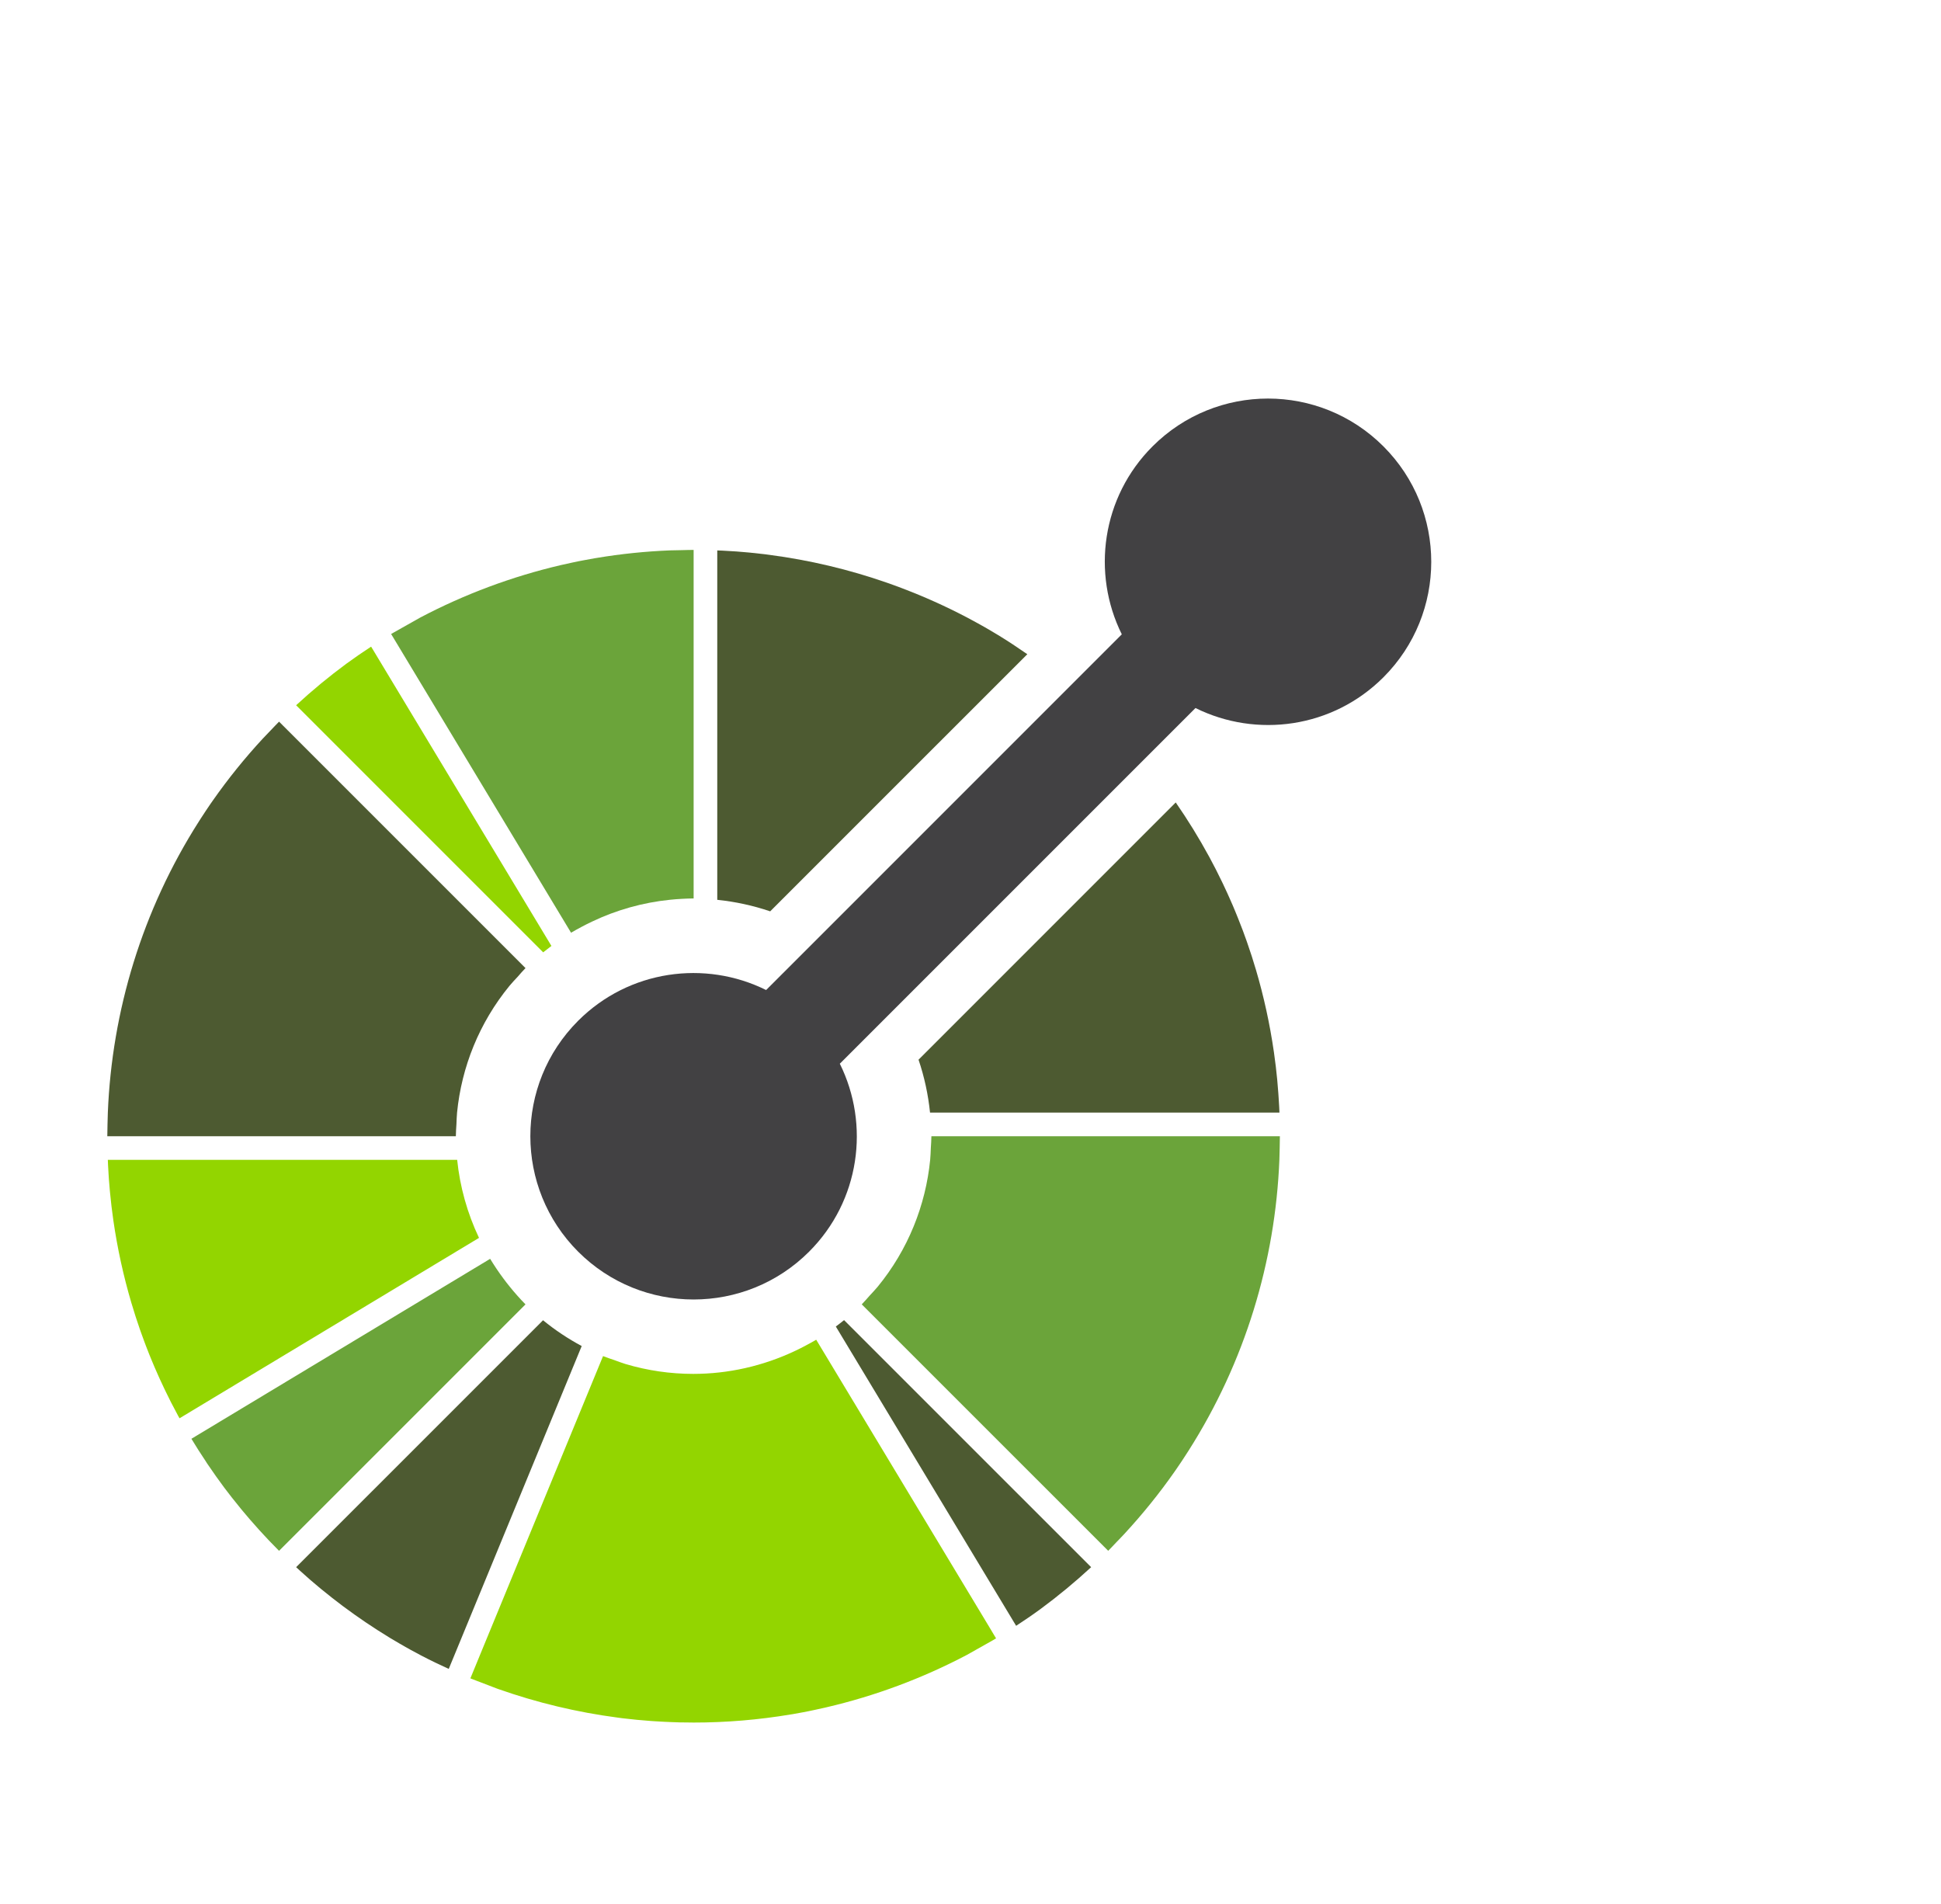
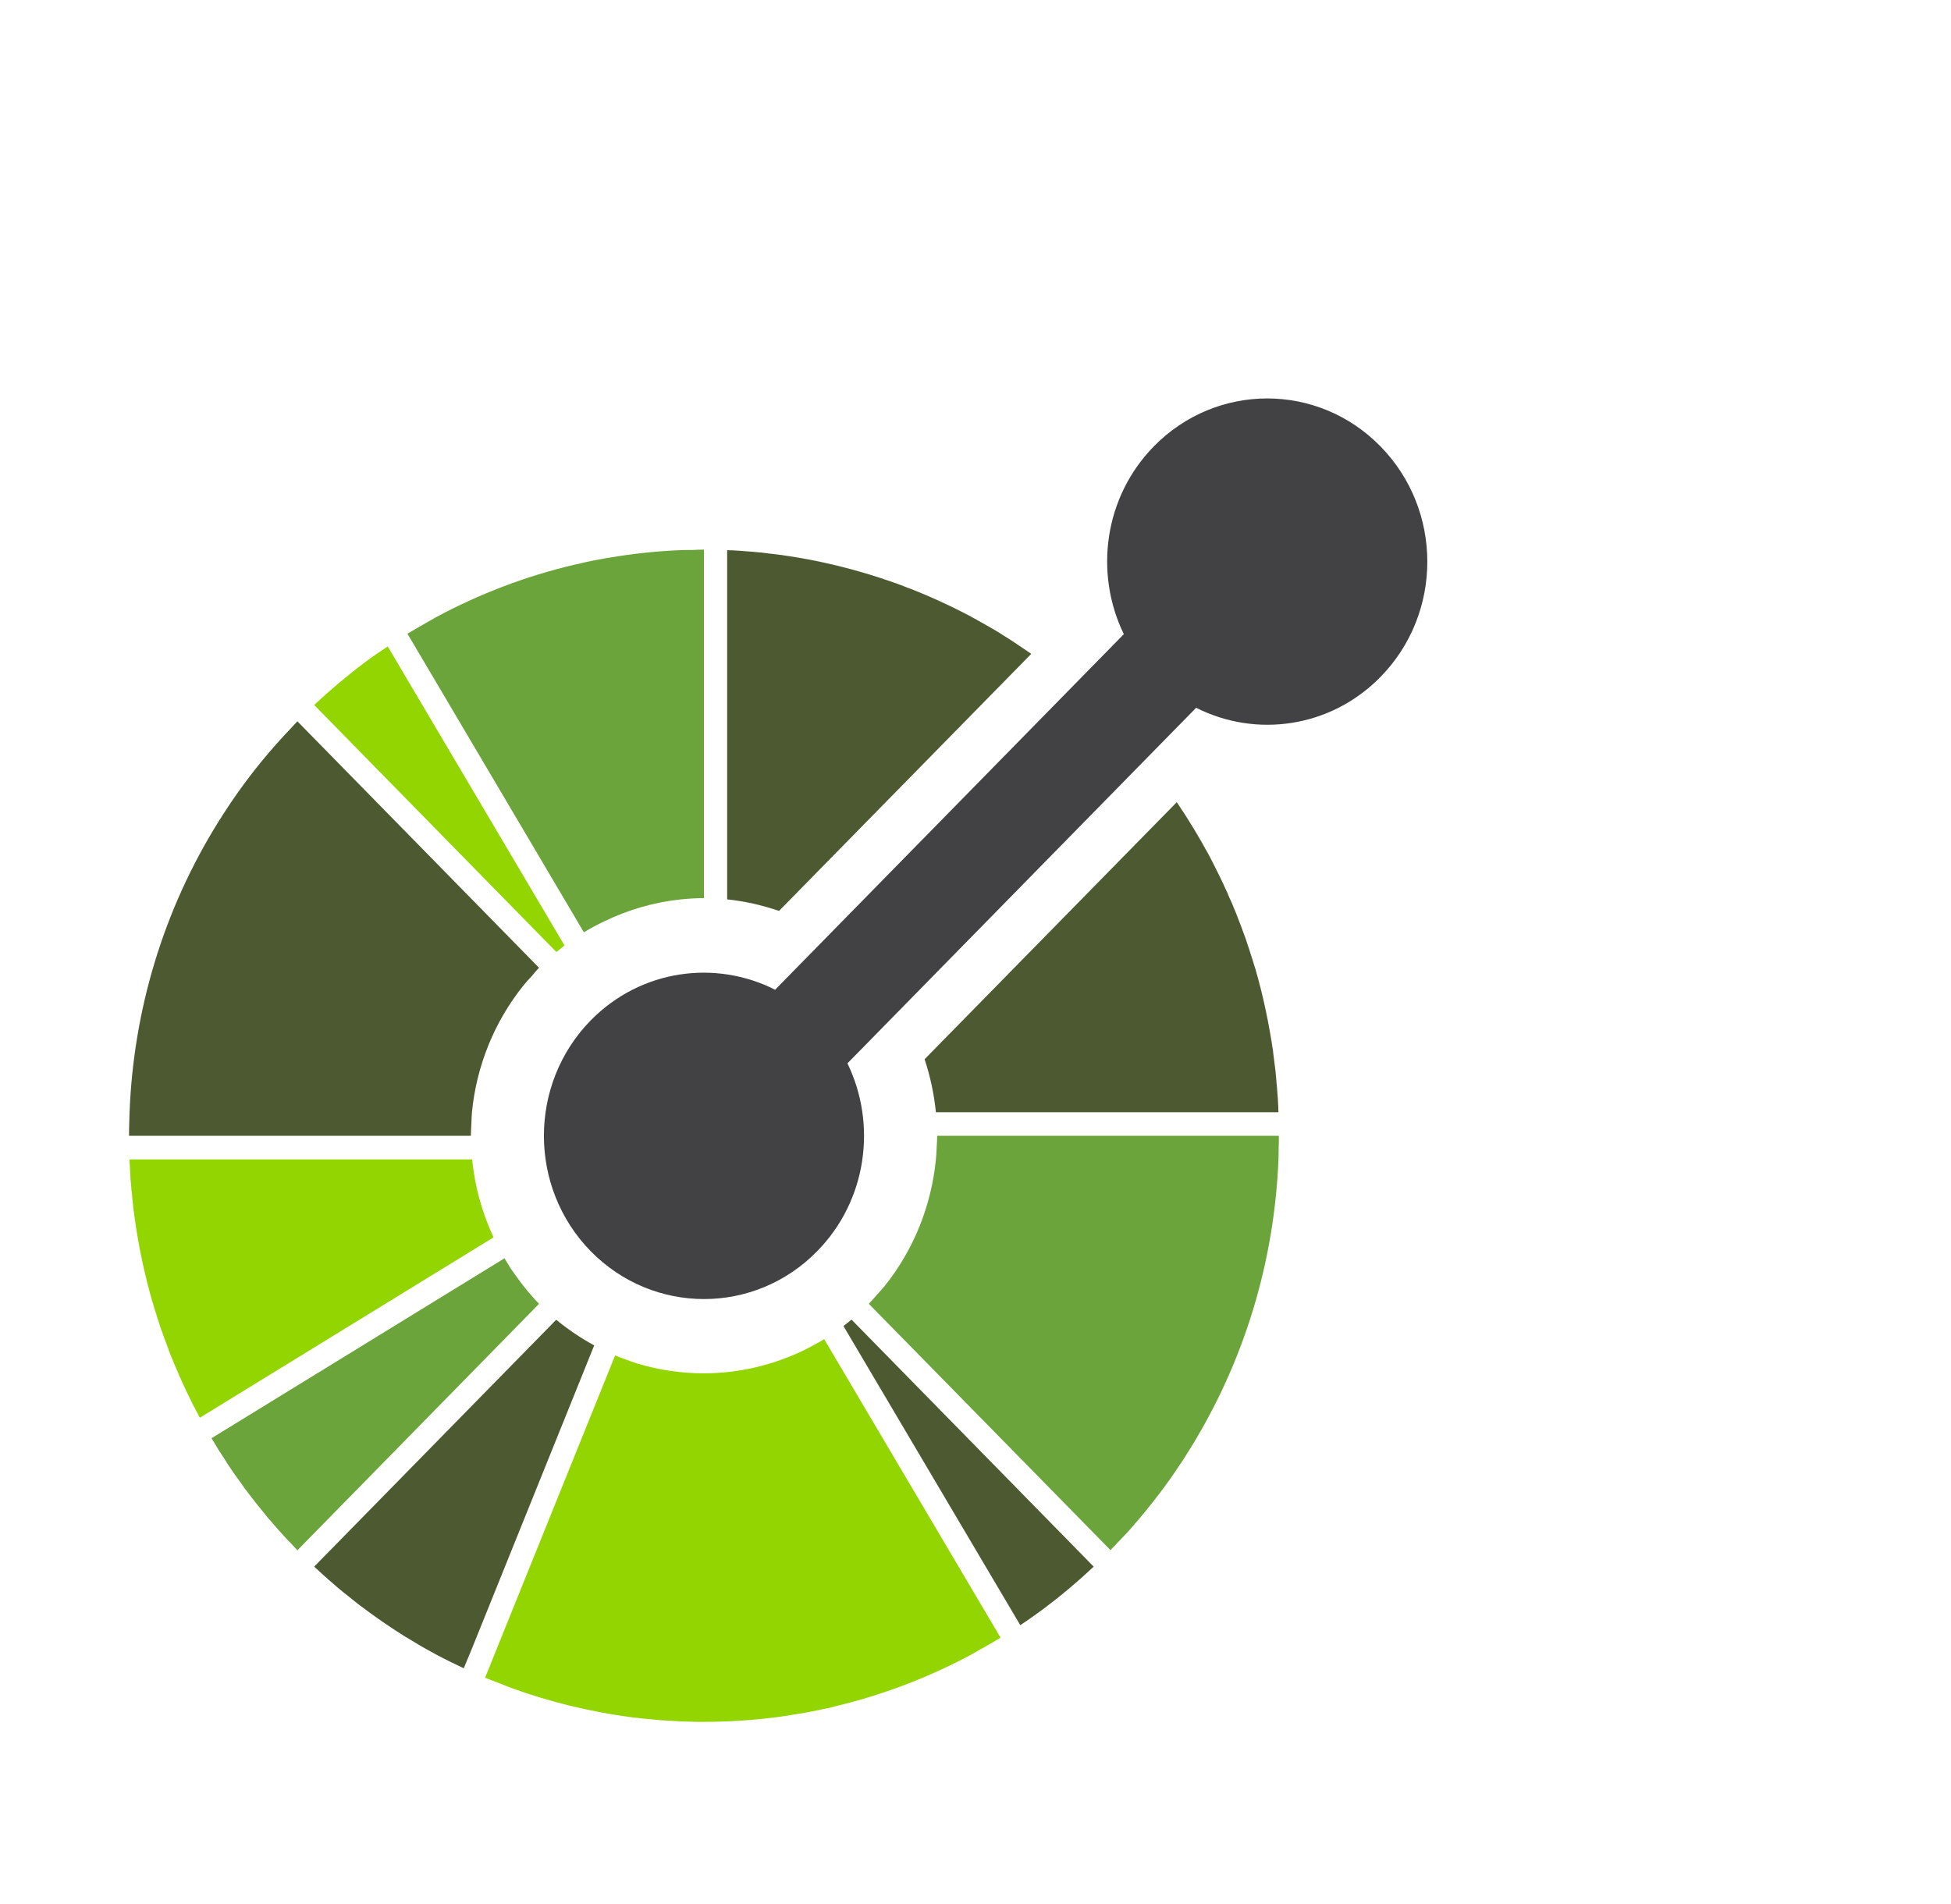
- <svg xmlns="http://www.w3.org/2000/svg" height="2452" viewBox="-48.583 -136.229 879.496 773.982" width="2500">
-   <path d="m158.57 344.93h-158.29c.03.78.05 1.55.09 2.32.06 1.49.17 2.97.26 4.46.04.64.07 1.28.12 1.91.12 1.72.27 3.44.43 5.15.04.39.07.78.11 1.15.18 1.91.39 3.82.61 5.71.01.18.03.37.06.55.25 2.04.51 4.09.81 6.12 0 .03 0 .06.01.08a266.05 266.05 0 0 0 8.18 37.4c.02.05.04.1.05.15.57 1.94 1.17 3.86 1.78 5.77.04.11.08.23.11.34s.07.22.11.34c.56 1.73 1.15 3.45 1.74 5.18.15.43.3.87.46 1.31.53 1.49 1.07 2.98 1.63 4.48.26.67.51 1.34.76 2.02.49 1.24.96 2.47 1.45 3.7.37.93.75 1.86 1.14 2.78.4.97.8 1.92 1.21 2.89.5 1.18 1.03 2.35 1.55 3.53.31.7.63 1.39.94 2.09.64 1.41 1.3 2.82 1.97 4.22.22.45.43.9.65 1.34.78 1.62 1.57 3.21 2.37 4.8.14.24.25.49.38.73.9 1.76 1.82 3.51 2.77 5.25.04.08.09.15.12.24.2.36.42.71.62 1.07l135.19-81.43.5-.3c-5.33-11.24-8.65-23.2-9.89-35.35z" fill="#93d500" />
-   <path d="m197.48 417.6-.38.38-111.5 111.49c.57.53 1.14 1.08 1.73 1.59 1.04.95 2.1 1.88 3.15 2.81.55.48 1.08.96 1.63 1.44 1.26 1.09 2.54 2.15 3.81 3.22.35.29.68.57 1.03.86a255.576 255.576 0 0 0 4.91 3.94c1.58 1.25 3.17 2.46 4.79 3.68.07.04.12.08.18.13a266.48 266.48 0 0 0 20.86 14.1c.24.16.49.3.74.46 1.37.81 2.73 1.62 4.11 2.42l2.52 1.44c.8.46 1.59.9 2.39 1.34 1.45.79 2.9 1.58 4.36 2.35.2.11.4.22.61.32 4.05 2.12 8.17 4.09 12.33 5.99l3.96-9.61 56.08-136.17.2-.5c-6.12-3.28-11.99-7.16-17.51-11.68z" fill="#4d5a31" />
-   <path d="m185.87 406.49a95.492 95.492 0 0 1 -3.48-4.1c-1-1.23-1.96-2.47-2.89-3.73-1.07-1.44-2.11-2.9-3.1-4.38-.99-1.49-1.97-2.99-2.89-4.51l-135.36 81.53c2.08 3.46 4.24 6.82 6.46 10.14.07.12.14.24.22.35.02.05.05.08.08.13.07.1.14.22.21.33.01.01.02.02.02.04.18.26.36.52.54.79.01.01.02.03.04.05s.01.01.01.02c2.35 3.47 4.77 6.89 7.26 10.23.05.07.11.14.16.21.06.07.11.14.16.21 1.09 1.43 2.17 2.86 3.29 4.28.15.19.29.37.45.55 1.14 1.47 2.31 2.92 3.5 4.35.28.34.57.68.85 1.03 1.07 1.28 2.14 2.55 3.23 3.81.47.54.95 1.09 1.43 1.62.93 1.06 1.85 2.12 2.8 3.16.52.57 1.06 1.15 1.59 1.72.24.27.48.52.73.79.69.75 1.38 1.5 2.08 2.24.28.29.58.58.86.88 1.23 1.28 2.48 2.57 3.74 3.83l111.67-111.65c-1.28-1.28-2.48-2.6-3.66-3.92z" fill="#6ba43a" />
-   <path d="m333.88 417.54c-1.23.99-2.47 1.96-3.73 2.89l.27.47 81.42 135.13c3.77-2.46 7.5-5 11.14-7.67 7.88-5.81 15.5-12.11 22.85-18.89l-111.51-111.49z" fill="#4d5a31" />
-   <path d="m400.01 557.14-2.76-4.59-76-126.13c-1.54.92-3.11 1.76-4.68 2.6-1.59.86-3.18 1.65-4.8 2.42-14.6 6.92-30.4 10.46-46.23 10.46-10.37 0-20.73-1.5-30.75-4.49-1.71-.51-3.38-1.18-5.06-1.78-1.69-.59-3.4-1.11-5.06-1.79l-56.04 136.08-2.19 5.33-1.88 4.57-.01.02c.14.06.29.11.43.17.16.06.31.11.46.18h.02c.04.02.08.03.11.04 1.32.55 2.65 1.01 3.98 1.53 1.67.65 3.33 1.31 5 1.92.86.31 1.7.67 2.55.97h.01a267.42 267.42 0 0 0 54.19 12.97c.73.09 1.44.19 2.17.29.75.09 1.51.16 2.27.25 1.42.16 2.84.32 4.27.46l1.06.09c1.75.17 3.5.32 5.24.44.6.05 1.2.07 1.79.12 1.53.1 3.06.19 4.59.26.94.06 1.88.08 2.82.12 1.22.04 2.43.09 3.65.13 1.75.04 3.52.05 5.28.06.42 0 .83.01 1.25.02 14.75 0 29.5-1.23 44.09-3.68.24-.04.49-.08.74-.11 1.54-.27 3.08-.56 4.62-.84.88-.17 1.77-.34 2.63-.51.9-.19 1.81-.37 2.71-.57 1.5-.31 3-.64 4.51-.99.27-.06.54-.11.81-.19 22.18-5.16 43.6-13.16 63.72-23.75v-.01c1.32-.69 2.61-1.48 3.92-2.2 1.56-.85 3.11-1.74 4.67-2.63 1.07-.61 2.16-1.18 3.23-1.82.01-.01.02-.02.03-.02h.01c.02-.01.03-.02.05-.03l.02-.02-.2-.33.2.33c.01 0 .02-.01.03-.01.02-.01.03-.02.05-.03.06-.04.12-.07.18-.11.34-.21.69-.41 1.04-.62zm-202.47-306.22c1.23-1 2.48-1.96 3.73-2.9l-.27-.46-81.42-135.14c-3.78 2.47-7.51 5.02-11.16 7.69-7.87 5.8-15.5 12.09-22.83 18.86l111.51 111.5z" fill="#93d500" />
-   <path d="m77.86 146.4c-1.27 1.27-2.47 2.58-3.71 3.86-1.23 1.29-2.49 2.57-3.7 3.87a266.156 266.156 0 0 0 -22.56 27.96c-.33.45-.65.93-.98 1.39-.76 1.12-1.52 2.23-2.26 3.35-.78 1.16-1.55 2.34-2.3 3.51-.28.43-.56.87-.83 1.3-25.65 40.23-39.39 85.86-41.24 131.87-.07 1.79-.11 3.58-.15 5.36-.03 1.78-.09 3.57-.09 5.35h157.93c0-1.78.16-3.56.26-5.35.09-1.79.11-3.58.29-5.36 2.04-20.56 9.98-40.64 23.82-57.5 1.12-1.37 2.39-2.66 3.6-3.98 1.19-1.33 2.31-2.7 3.59-3.98zm325.85-39.2c-.21-.13-.44-.26-.65-.39-1.39-.85-2.79-1.67-4.2-2.49-.81-.47-1.63-.93-2.44-1.39-.83-.46-1.64-.92-2.47-1.37a901.4 901.4 0 0 0 -4.29-2.32c-.23-.11-.45-.23-.68-.35-9.26-4.84-18.77-9.1-28.48-12.8-.25-.1-.5-.2-.75-.29-2.12-.79-4.24-1.58-6.38-2.32a267.084 267.084 0 0 0 -53.21-12.63l-2.22-.3c-.75-.09-1.49-.16-2.23-.24-1.43-.17-2.85-.33-4.29-.47-.39-.04-.79-.06-1.2-.11-1.69-.15-3.4-.3-5.1-.43l-1.99-.12c-1.45-.09-2.93-.2-4.38-.26-.78-.04-1.56-.07-2.33-.09v158.29c8.12.84 16.17 2.57 23.98 5.22l116.51-116.49c-4.33-3-8.7-5.92-13.2-8.65z" fill="#4d5a31" />
-   <path d="m260.36 68.7c-1.79.04-3.58.04-5.36.11-11.17.45-22.32 1.59-33.38 3.45-.24.04-.48.08-.73.12-1.55.27-3.09.55-4.63.84-.87.17-1.75.33-2.63.5-.91.18-1.81.37-2.72.57-1.5.31-3 .64-4.49.99-.28.05-.55.12-.82.18a267.465 267.465 0 0 0 -63.73 23.76c-1.31.7-2.59 1.49-3.9 2.2-1.56.86-3.12 1.74-4.67 2.63-1.15.67-2.32 1.28-3.47 1.96-.01.01-.03.02-.04.02-.08.05-.16.1-.24.14-.3.19-.61.34-.91.52l.01.02 2.77 4.59 78.75 130.73c1.54-.92 3.11-1.77 4.68-2.61 1.58-.85 3.18-1.65 4.79-2.41a107.25 107.25 0 0 1 35.36-9.91c1.78-.18 3.56-.33 5.35-.42 1.78-.09 3.57-.18 5.36-.18v-157.91c-1.79 0-3.57.08-5.35.11z" fill="#6ba43a" />
-   <path d="m531.05 321.17c-.08-1.42-.16-2.83-.26-4.26a75.4 75.4 0 0 0 -.14-2.12c-.11-1.67-.25-3.34-.41-5.01-.03-.43-.07-.86-.11-1.29-.18-1.87-.38-3.73-.6-5.59-.02-.15-.03-.3-.05-.45l-.03-.21c-.24-2.01-.51-4.02-.79-6.02l-.03-.19a266.454 266.454 0 0 0 -8.16-37.33c-.03-.09-.05-.16-.08-.24-.57-1.91-1.16-3.8-1.75-5.69-.09-.25-.17-.5-.25-.75-.56-1.71-1.13-3.41-1.72-5.11l-.48-1.38c-.52-1.47-1.06-2.94-1.6-4.41-.27-.7-.53-1.4-.81-2.09-.46-1.22-.93-2.43-1.42-3.63-.38-.97-.77-1.92-1.16-2.86-.39-.95-.79-1.88-1.18-2.82-.52-1.2-1.05-2.4-1.58-3.59-.3-.67-.6-1.35-.91-2.03-.65-1.42-1.32-2.85-1.99-4.27-.21-.42-.42-.86-.63-1.29-.78-1.62-1.58-3.25-2.4-4.85-.11-.22-.23-.45-.34-.67-.91-1.77-1.85-3.55-2.79-5.3-.04-.06-.07-.13-.11-.19a266.99 266.99 0 0 0 -15.11-24.52l-116.54 116.54c2.65 7.81 4.37 15.86 5.21 23.97h158.32c-.04-.79-.06-1.58-.1-2.35z" fill="#4d5a31" />
-   <path d="m373.45 334.22c0 1.79-.17 3.57-.26 5.36s-.12 3.58-.3 5.35c-2.04 20.57-9.97 40.65-23.81 57.52-1.12 1.37-2.39 2.65-3.6 3.98-1.2 1.32-2.31 2.69-3.59 3.97l111.67 111.65c1.27-1.27 2.46-2.58 3.7-3.87s2.5-2.56 3.7-3.87c8.26-8.95 15.82-18.31 22.62-28.04.28-.39.53-.77.8-1.15.83-1.19 1.63-2.4 2.45-3.6.71-1.08 1.42-2.15 2.11-3.24.35-.52.69-1.06 1.02-1.58 25.61-40.21 39.32-85.79 41.16-131.77.07-1.78.11-3.57.14-5.36.04-1.78.09-3.56.09-5.35z" fill="#6ba43a" />
-   <path d="m578.27 21.69c-28.89-28.89-75.73-28.89-104.62 0-23.05 23.04-27.66 57.49-13.93 85.15l-161.16 161.15c-27.66-13.72-62.12-9.12-85.17 13.92-28.89 28.89-28.88 75.73 0 104.62 28.9 28.89 75.75 28.88 104.64 0 23.05-23.05 27.65-57.5 13.92-85.16l161.16-161.14c27.67 13.72 62.11 9.12 85.16-13.93 28.89-28.88 28.89-75.72 0-104.61z" fill="#424143" />
+ <svg xmlns="http://www.w3.org/2000/svg" width="41px" height="40px" viewBox="0 0 40 40" version="1.1">
+   <g id="surface1">
+     <path style=" stroke:none;fill-rule:nonzero;fill:rgb(57.647%,83.529%,0%);fill-opacity:1;" d="M 9.422 24.367 L 2.223 24.367 C 2.223 24.402 2.223 24.438 2.227 24.473 C 2.23 24.543 2.234 24.613 2.238 24.68 C 2.238 24.711 2.242 24.742 2.242 24.77 C 2.25 24.848 2.258 24.93 2.262 25.008 C 2.266 25.027 2.266 25.043 2.27 25.062 C 2.277 25.148 2.285 25.238 2.297 25.328 C 2.297 25.336 2.297 25.344 2.297 25.352 C 2.309 25.445 2.32 25.543 2.336 25.637 C 2.336 25.637 2.336 25.637 2.336 25.641 C 2.418 26.227 2.543 26.805 2.707 27.375 C 2.707 27.375 2.711 27.379 2.711 27.379 C 2.734 27.469 2.762 27.559 2.793 27.648 C 2.793 27.652 2.797 27.66 2.797 27.664 C 2.797 27.668 2.801 27.676 2.801 27.68 C 2.828 27.762 2.855 27.84 2.879 27.922 C 2.887 27.941 2.895 27.961 2.902 27.98 C 2.926 28.051 2.949 28.117 2.977 28.188 C 2.988 28.219 3 28.25 3.012 28.281 C 3.031 28.34 3.055 28.398 3.074 28.453 C 3.094 28.496 3.109 28.539 3.129 28.582 C 3.145 28.629 3.164 28.672 3.184 28.715 C 3.207 28.77 3.23 28.824 3.254 28.879 C 3.266 28.914 3.281 28.945 3.297 28.977 C 3.324 29.043 3.355 29.109 3.387 29.172 C 3.395 29.195 3.406 29.215 3.414 29.234 C 3.449 29.309 3.488 29.383 3.523 29.457 C 3.531 29.469 3.535 29.48 3.539 29.492 C 3.582 29.574 3.625 29.656 3.668 29.734 C 3.668 29.738 3.672 29.742 3.672 29.746 C 3.68 29.762 3.691 29.777 3.699 29.797 L 9.848 26.02 L 9.871 26.004 C 9.629 25.484 9.477 24.93 9.422 24.367 Z M 9.422 24.367 " />
+     <path style=" stroke:none;fill-rule:nonzero;fill:rgb(30.196%,35.294%,19.216%);fill-opacity:1;" d="M 11.191 27.738 L 11.172 27.754 L 6.102 32.926 C 6.129 32.949 6.156 32.973 6.18 32.996 C 6.23 33.043 6.277 33.086 6.324 33.129 C 6.352 33.148 6.375 33.172 6.398 33.195 C 6.457 33.246 6.516 33.293 6.57 33.344 C 6.59 33.359 6.602 33.371 6.617 33.383 C 6.691 33.445 6.766 33.508 6.844 33.566 C 6.914 33.625 6.988 33.68 7.059 33.738 C 7.062 33.738 7.066 33.742 7.066 33.742 C 7.375 33.977 7.691 34.195 8.016 34.398 C 8.027 34.406 8.039 34.41 8.051 34.418 C 8.113 34.457 8.176 34.492 8.238 34.531 L 8.352 34.598 C 8.387 34.617 8.426 34.641 8.461 34.66 C 8.527 34.695 8.594 34.734 8.66 34.77 C 8.668 34.773 8.676 34.777 8.688 34.785 C 8.871 34.883 9.059 34.973 9.246 35.062 L 9.43 34.617 L 11.977 28.301 L 11.988 28.277 C 11.711 28.125 11.441 27.945 11.191 27.738 Z M 11.191 27.738 " />
+     <path style=" stroke:none;fill-rule:nonzero;fill:rgb(41.961%,64.314%,22.745%);fill-opacity:1;" d="M 10.664 27.223 C 10.609 27.16 10.555 27.098 10.504 27.031 C 10.461 26.973 10.414 26.918 10.375 26.859 C 10.324 26.793 10.277 26.723 10.23 26.656 C 10.188 26.586 10.145 26.516 10.102 26.445 L 3.945 30.227 C 4.039 30.387 4.137 30.543 4.238 30.695 C 4.242 30.703 4.246 30.707 4.25 30.715 C 4.25 30.715 4.25 30.715 4.254 30.719 C 4.254 30.723 4.258 30.73 4.262 30.734 C 4.27 30.75 4.277 30.762 4.289 30.773 C 4.289 30.777 4.289 30.777 4.289 30.777 C 4.395 30.938 4.508 31.094 4.621 31.25 C 4.621 31.254 4.625 31.258 4.625 31.262 C 4.629 31.262 4.633 31.266 4.633 31.27 C 4.684 31.336 4.734 31.402 4.785 31.469 C 4.789 31.477 4.797 31.484 4.805 31.492 C 4.855 31.562 4.91 31.629 4.965 31.695 C 4.977 31.711 4.988 31.727 5.004 31.742 C 5.051 31.801 5.098 31.863 5.148 31.922 C 5.172 31.945 5.191 31.969 5.215 31.996 C 5.258 32.043 5.297 32.094 5.34 32.141 C 5.363 32.168 5.391 32.195 5.414 32.223 C 5.426 32.234 5.434 32.246 5.445 32.258 C 5.477 32.293 5.508 32.328 5.543 32.363 C 5.555 32.375 5.566 32.391 5.582 32.402 C 5.637 32.461 5.695 32.523 5.75 32.582 L 10.828 27.402 C 10.77 27.344 10.715 27.281 10.664 27.223 Z M 10.664 27.223 " />
+     <path style=" stroke:none;fill-rule:nonzero;fill:rgb(30.196%,35.294%,19.216%);fill-opacity:1;" d="M 17.395 27.734 C 17.34 27.781 17.281 27.824 17.227 27.867 L 17.238 27.891 L 20.941 34.156 C 21.113 34.043 21.281 33.922 21.445 33.801 C 21.805 33.531 22.152 33.238 22.484 32.926 L 17.414 27.754 Z M 17.395 27.734 " />
+     <path style=" stroke:none;fill-rule:nonzero;fill:rgb(57.647%,83.529%,0%);fill-opacity:1;" d="M 20.402 34.207 L 20.277 33.996 L 16.82 28.145 C 16.75 28.188 16.68 28.227 16.605 28.266 C 16.535 28.305 16.461 28.344 16.391 28.379 C 15.727 28.699 15.008 28.863 14.285 28.863 C 13.816 28.863 13.344 28.793 12.887 28.656 C 12.809 28.633 12.734 28.602 12.656 28.574 C 12.582 28.547 12.504 28.52 12.426 28.488 L 9.879 34.801 L 9.781 35.047 L 9.695 35.258 C 9.699 35.262 9.707 35.266 9.715 35.266 C 9.719 35.27 9.727 35.273 9.734 35.277 C 9.738 35.277 9.738 35.277 9.738 35.277 C 9.801 35.305 9.859 35.324 9.922 35.348 C 9.996 35.379 10.074 35.41 10.148 35.438 C 10.188 35.453 10.227 35.469 10.266 35.484 C 11.062 35.77 11.891 35.973 12.73 36.086 C 12.762 36.09 12.793 36.094 12.828 36.098 C 12.863 36.102 12.898 36.105 12.93 36.109 C 12.996 36.117 13.059 36.125 13.125 36.129 L 13.172 36.133 C 13.254 36.141 13.332 36.148 13.41 36.156 C 13.438 36.156 13.465 36.16 13.492 36.16 C 13.562 36.164 13.633 36.168 13.703 36.172 C 13.746 36.176 13.789 36.176 13.832 36.18 C 13.887 36.18 13.941 36.184 13.996 36.184 C 14.074 36.188 14.156 36.188 14.238 36.188 C 14.254 36.188 14.273 36.188 14.293 36.188 C 14.965 36.188 15.637 36.133 16.297 36.016 C 16.309 36.016 16.32 36.012 16.332 36.012 C 16.402 36 16.473 35.984 16.543 35.973 C 16.582 35.965 16.621 35.957 16.66 35.949 C 16.703 35.941 16.746 35.934 16.785 35.922 C 16.852 35.91 16.922 35.895 16.992 35.879 C 17.004 35.875 17.016 35.871 17.027 35.867 C 18.035 35.629 19.012 35.258 19.926 34.766 C 19.984 34.734 20.043 34.699 20.102 34.664 C 20.176 34.625 20.246 34.586 20.316 34.543 C 20.363 34.516 20.414 34.488 20.461 34.457 C 20.465 34.457 20.465 34.457 20.465 34.457 C 20.465 34.457 20.465 34.457 20.469 34.457 L 20.457 34.441 L 20.469 34.457 C 20.469 34.457 20.469 34.453 20.469 34.453 C 20.469 34.453 20.469 34.453 20.473 34.453 C 20.473 34.453 20.477 34.449 20.48 34.449 C 20.496 34.438 20.512 34.43 20.527 34.418 Z M 11.195 20.008 C 11.25 19.961 11.305 19.918 11.363 19.871 L 11.352 19.852 L 7.648 13.586 C 7.477 13.699 7.305 13.816 7.141 13.941 C 6.781 14.211 6.438 14.504 6.102 14.816 L 11.172 19.988 Z M 11.195 20.008 " />
+     <path style=" stroke:none;fill-rule:nonzero;fill:rgb(30.196%,35.294%,19.216%);fill-opacity:1;" d="M 5.75 15.16 C 5.691 15.219 5.637 15.281 5.582 15.34 C 5.527 15.398 5.469 15.457 5.414 15.52 C 5.043 15.926 4.699 16.359 4.387 16.816 C 4.371 16.836 4.359 16.859 4.344 16.879 C 4.309 16.934 4.273 16.984 4.242 17.035 C 4.203 17.09 4.168 17.145 4.137 17.199 C 4.121 17.219 4.109 17.238 4.098 17.258 C 2.93 19.125 2.305 21.238 2.223 23.375 C 2.219 23.457 2.219 23.539 2.215 23.621 C 2.215 23.703 2.211 23.789 2.211 23.871 L 9.395 23.871 C 9.395 23.789 9.402 23.703 9.406 23.621 C 9.41 23.539 9.41 23.457 9.418 23.375 C 9.512 22.422 9.875 21.488 10.504 20.707 C 10.555 20.645 10.609 20.582 10.668 20.523 C 10.719 20.461 10.77 20.398 10.828 20.34 Z M 20.57 13.344 C 20.562 13.336 20.551 13.332 20.539 13.324 C 20.477 13.285 20.414 13.246 20.352 13.211 C 20.312 13.188 20.277 13.168 20.238 13.145 C 20.203 13.125 20.164 13.102 20.125 13.082 C 20.062 13.047 19.996 13.008 19.93 12.973 C 19.922 12.969 19.91 12.965 19.902 12.957 C 19.48 12.734 19.047 12.535 18.605 12.363 C 18.594 12.359 18.582 12.355 18.57 12.352 C 18.477 12.312 18.379 12.277 18.281 12.242 C 17.496 11.965 16.684 11.766 15.859 11.656 L 15.762 11.645 C 15.727 11.641 15.691 11.637 15.66 11.633 C 15.594 11.625 15.527 11.617 15.465 11.609 C 15.445 11.609 15.426 11.609 15.41 11.605 C 15.332 11.598 15.254 11.59 15.176 11.586 L 15.086 11.578 C 15.02 11.574 14.953 11.57 14.887 11.566 C 14.852 11.566 14.816 11.566 14.781 11.562 L 14.781 18.902 C 15.152 18.941 15.516 19.023 15.871 19.145 L 21.172 13.742 C 20.973 13.605 20.773 13.469 20.57 13.344 Z M 20.57 13.344 " />
+     <path style=" stroke:none;fill-rule:nonzero;fill:rgb(41.961%,64.314%,22.745%);fill-opacity:1;" d="M 14.051 11.559 C 13.969 11.559 13.887 11.559 13.809 11.562 C 13.301 11.582 12.793 11.637 12.289 11.723 C 12.277 11.723 12.266 11.727 12.254 11.727 C 12.184 11.742 12.117 11.754 12.047 11.766 C 12.004 11.773 11.965 11.781 11.926 11.789 C 11.883 11.797 11.844 11.809 11.801 11.816 C 11.734 11.832 11.664 11.848 11.598 11.863 C 11.586 11.863 11.574 11.867 11.559 11.871 C 10.551 12.109 9.578 12.48 8.66 12.973 C 8.602 13.004 8.543 13.043 8.484 13.074 C 8.414 13.113 8.344 13.156 8.273 13.195 C 8.219 13.227 8.168 13.258 8.113 13.289 C 8.109 13.289 8.105 13.293 8.102 13.297 C 8.09 13.305 8.074 13.312 8.059 13.32 L 8.062 13.32 L 8.188 13.531 L 11.77 19.594 C 11.84 19.551 11.91 19.512 11.98 19.473 C 12.055 19.434 12.125 19.398 12.199 19.363 C 12.707 19.117 13.25 18.961 13.809 18.902 C 13.887 18.895 13.969 18.887 14.051 18.883 C 14.133 18.879 14.211 18.875 14.293 18.875 L 14.293 11.551 C 14.211 11.551 14.133 11.555 14.051 11.559 Z M 14.051 11.559 " />
+     <path style=" stroke:none;fill-rule:nonzero;fill:rgb(30.196%,35.294%,19.216%);fill-opacity:1;" d="M 26.363 23.266 C 26.359 23.199 26.355 23.133 26.352 23.066 C 26.348 23.035 26.348 23 26.344 22.969 C 26.34 22.891 26.332 22.812 26.324 22.738 C 26.324 22.715 26.32 22.695 26.32 22.676 C 26.312 22.59 26.305 22.504 26.293 22.418 C 26.293 22.41 26.293 22.402 26.289 22.398 L 26.289 22.387 C 26.277 22.293 26.266 22.199 26.254 22.109 L 26.254 22.098 C 26.168 21.516 26.047 20.934 25.883 20.367 C 25.879 20.363 25.879 20.359 25.879 20.355 C 25.852 20.27 25.824 20.18 25.797 20.094 C 25.793 20.082 25.789 20.07 25.785 20.059 C 25.762 19.98 25.734 19.898 25.707 19.82 L 25.688 19.758 C 25.664 19.688 25.637 19.621 25.613 19.555 C 25.602 19.52 25.59 19.488 25.578 19.457 C 25.555 19.398 25.535 19.344 25.512 19.289 C 25.496 19.242 25.477 19.199 25.461 19.156 C 25.441 19.109 25.422 19.066 25.406 19.023 C 25.383 18.969 25.359 18.914 25.332 18.859 C 25.32 18.828 25.305 18.797 25.293 18.762 C 25.262 18.699 25.23 18.633 25.203 18.566 C 25.191 18.547 25.184 18.527 25.172 18.504 C 25.137 18.43 25.102 18.355 25.062 18.281 C 25.059 18.27 25.055 18.262 25.047 18.25 C 25.008 18.168 24.965 18.086 24.922 18.004 C 24.918 18 24.918 17.996 24.918 17.996 C 24.707 17.605 24.477 17.223 24.23 16.859 L 18.93 22.262 C 19.051 22.625 19.129 22.996 19.168 23.375 L 26.367 23.375 C 26.363 23.336 26.363 23.301 26.363 23.266 Z M 26.363 23.266 " />
+     <path style=" stroke:none;fill-rule:nonzero;fill:rgb(41.961%,64.314%,22.745%);fill-opacity:1;" d="M 19.195 23.871 C 19.195 23.953 19.188 24.035 19.184 24.117 C 19.18 24.203 19.176 24.285 19.168 24.367 C 19.074 25.32 18.715 26.25 18.086 27.035 C 18.035 27.098 17.977 27.156 17.922 27.219 C 17.867 27.281 17.816 27.344 17.758 27.402 L 22.836 32.578 C 22.895 32.52 22.949 32.461 23.008 32.398 C 23.062 32.34 23.121 32.281 23.176 32.223 C 23.551 31.805 23.895 31.371 24.203 30.922 C 24.215 30.902 24.227 30.887 24.238 30.867 C 24.277 30.812 24.312 30.758 24.352 30.699 C 24.383 30.648 24.414 30.602 24.445 30.551 C 24.461 30.527 24.477 30.5 24.492 30.477 C 25.656 28.613 26.281 26.5 26.367 24.367 C 26.367 24.285 26.371 24.199 26.371 24.117 C 26.375 24.035 26.375 23.953 26.375 23.871 Z M 19.195 23.871 " />
+     <path style=" stroke:none;fill-rule:nonzero;fill:rgb(25.882%,25.49%,26.275%);fill-opacity:1;" d="M 28.508 9.379 C 27.195 8.039 25.066 8.039 23.75 9.379 C 22.703 10.445 22.492 12.043 23.117 13.328 L 15.789 20.801 C 14.531 20.164 12.965 20.375 11.914 21.445 C 10.602 22.785 10.602 24.957 11.914 26.297 C 13.23 27.637 15.359 27.637 16.672 26.297 C 17.723 25.227 17.93 23.629 17.309 22.348 L 24.637 14.875 C 25.895 15.512 27.461 15.297 28.508 14.23 C 29.824 12.891 29.824 10.719 28.508 9.379 Z M 28.508 9.379 " />
+   </g>
</svg>
